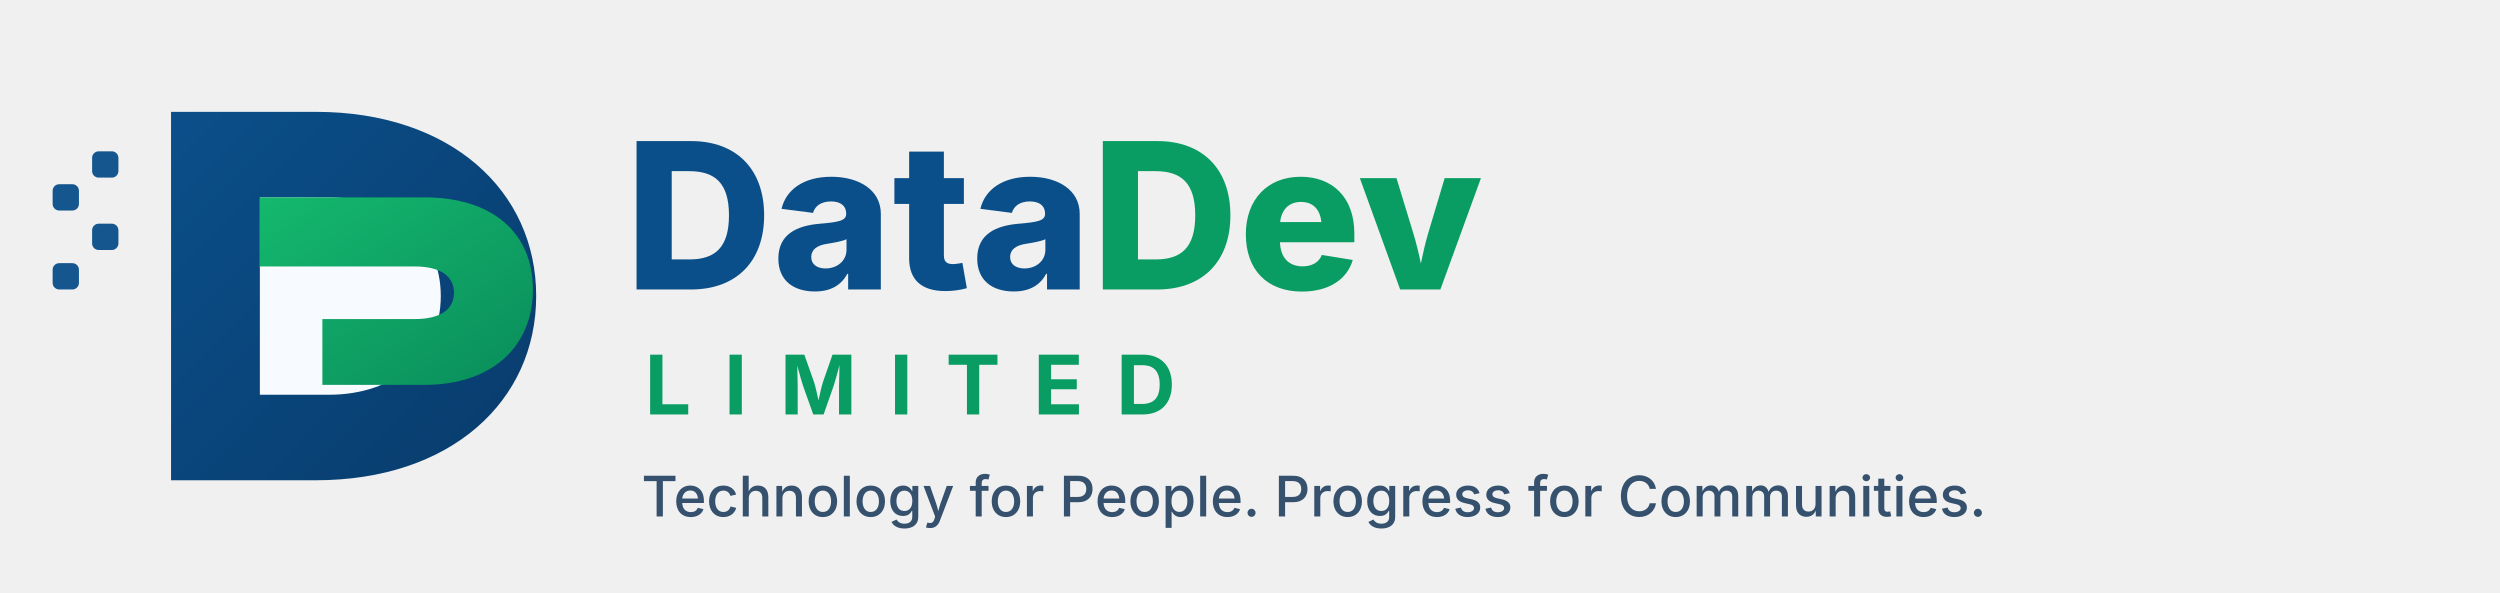
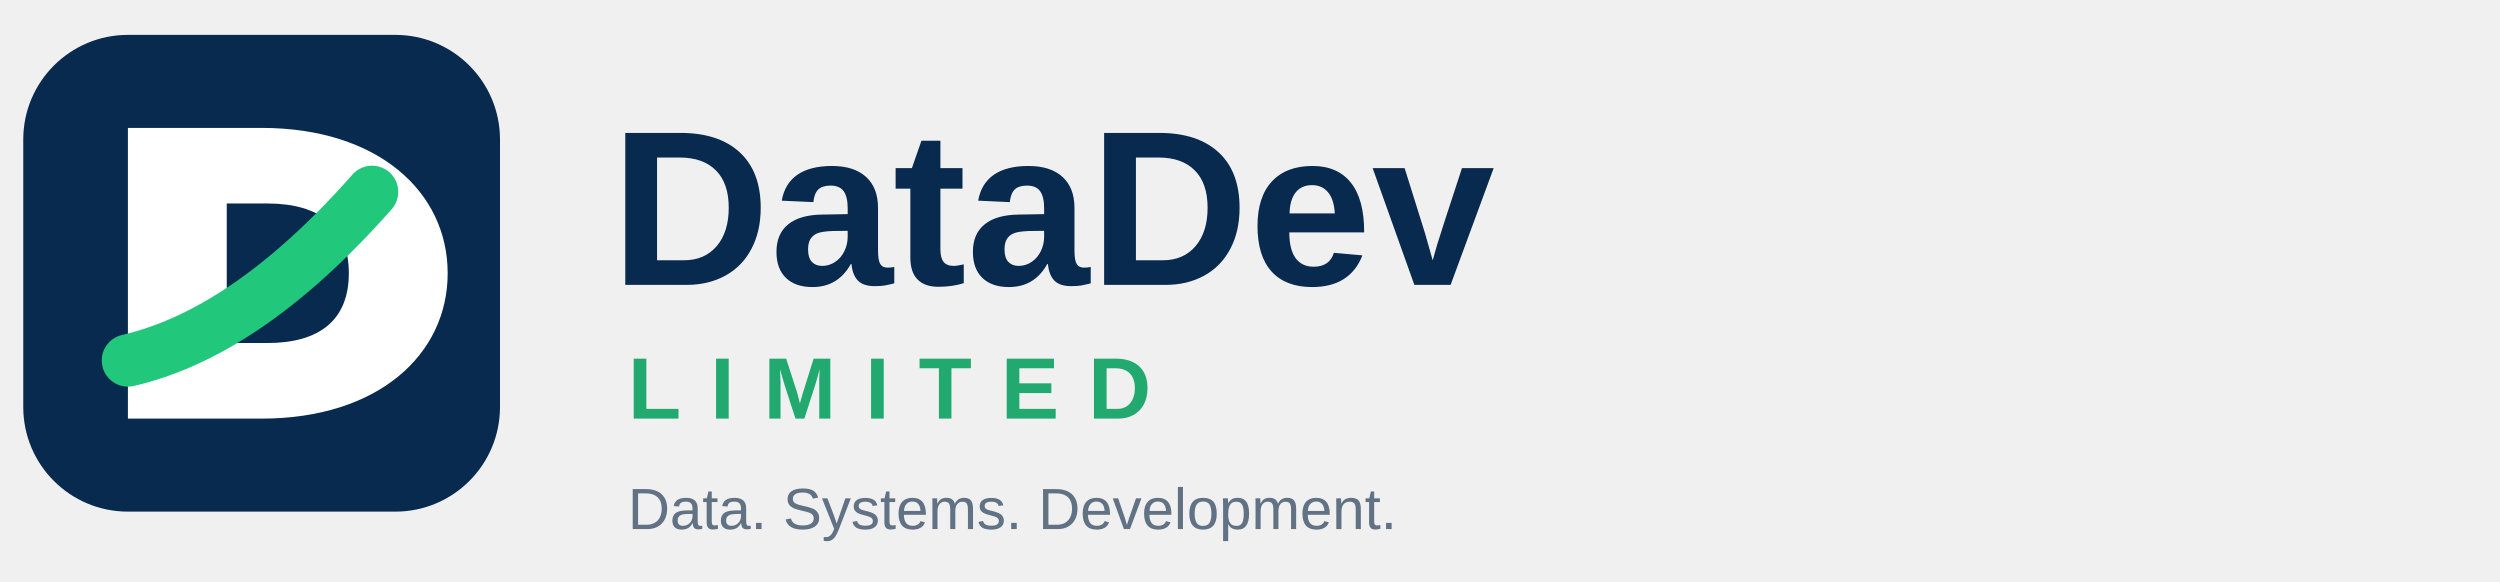
- <svg xmlns="http://www.w3.org/2000/svg" viewBox="0 0 760 180" role="img" aria-label="DataDev Limited">
-   <defs>
-     <linearGradient id="g1" x1="0" x2="1" y1="0" y2="1">
-       <stop offset="0" stop-color="#0b4f8a" />
-       <stop offset="1" stop-color="#083b6b" />
-     </linearGradient>
-     <linearGradient id="g2" x1="0" x2="1" y1="0" y2="1">
-       <stop offset="0" stop-color="#14b86e" />
-       <stop offset="1" stop-color="#0a8d5b" />
-     </linearGradient>
-   </defs>
-   <g transform="translate(10 18)">
-     <path d="M42 16h44c41 0 67 24 67 56s-26 56-67 56H42z" fill="url(#g1)" />
-     <path d="M69 42h21c20 0 34 12 34 30s-14 30-34 30H69z" fill="#f7fbff" />
-     <path d="M69 42h50c21 0 33 11 33 28s-12 29-33 29H88V79h28c8 0 12-3 12-8s-4-8-12-8H69z" fill="url(#g2)" />
-     <g fill="#0b4f8a" opacity=".95">
-       <rect x="6" y="38" width="8" height="8" rx="2" />
-       <rect x="18" y="28" width="8" height="8" rx="2" />
-       <rect x="18" y="50" width="8" height="8" rx="2" />
-       <rect x="6" y="62" width="8" height="8" rx="2" />
-     </g>
+ <svg xmlns="http://www.w3.org/2000/svg" viewBox="0 0 430 100">
+   <g transform="translate(4 6)">
+     <rect width="82" height="82" rx="18" fill="#082a4f" />
+     <path d="M18 16h23c20 0 32 11 32 25S61 66 41 66H18V16zm17 13v24h7c9 0 14-4 14-12s-5-12-14-12h-7z" fill="#fff" />
+     <path d="M18 56c13-3 27-12 42-29" stroke="#21c77b" stroke-width="9" stroke-linecap="round" />
  </g>
-   <text x="190" y="88" font-family="Inter,Segoe UI,Arial,sans-serif" font-size="62" font-weight="800" fill="#0b4f8a">Data<tspan fill="#0a9d63">Dev</tspan>
-   </text>
-   <text x="196" y="126" font-family="Inter,Segoe UI,Arial,sans-serif" font-size="25" font-weight="700" letter-spacing="10" fill="#0a9d63">LIMITED</text>
-   <text x="195" y="157" font-family="Inter,Segoe UI,Arial,sans-serif" font-size="17" font-weight="500" fill="#35516d">Technology for People. Progress for Communities.</text>
+   <text x="105" y="49" font-family="Arial, sans-serif" font-size="38" font-weight="700" fill="#082a4f">DataDev</text>
+   <text x="108" y="72" font-family="Arial, sans-serif" font-size="15" font-weight="700" letter-spacing="5" fill="#21a96f">LIMITED</text>
+   <text x="108" y="91" font-family="Arial, sans-serif" font-size="10" fill="#617285">Data. Systems. Development.</text>
</svg>
